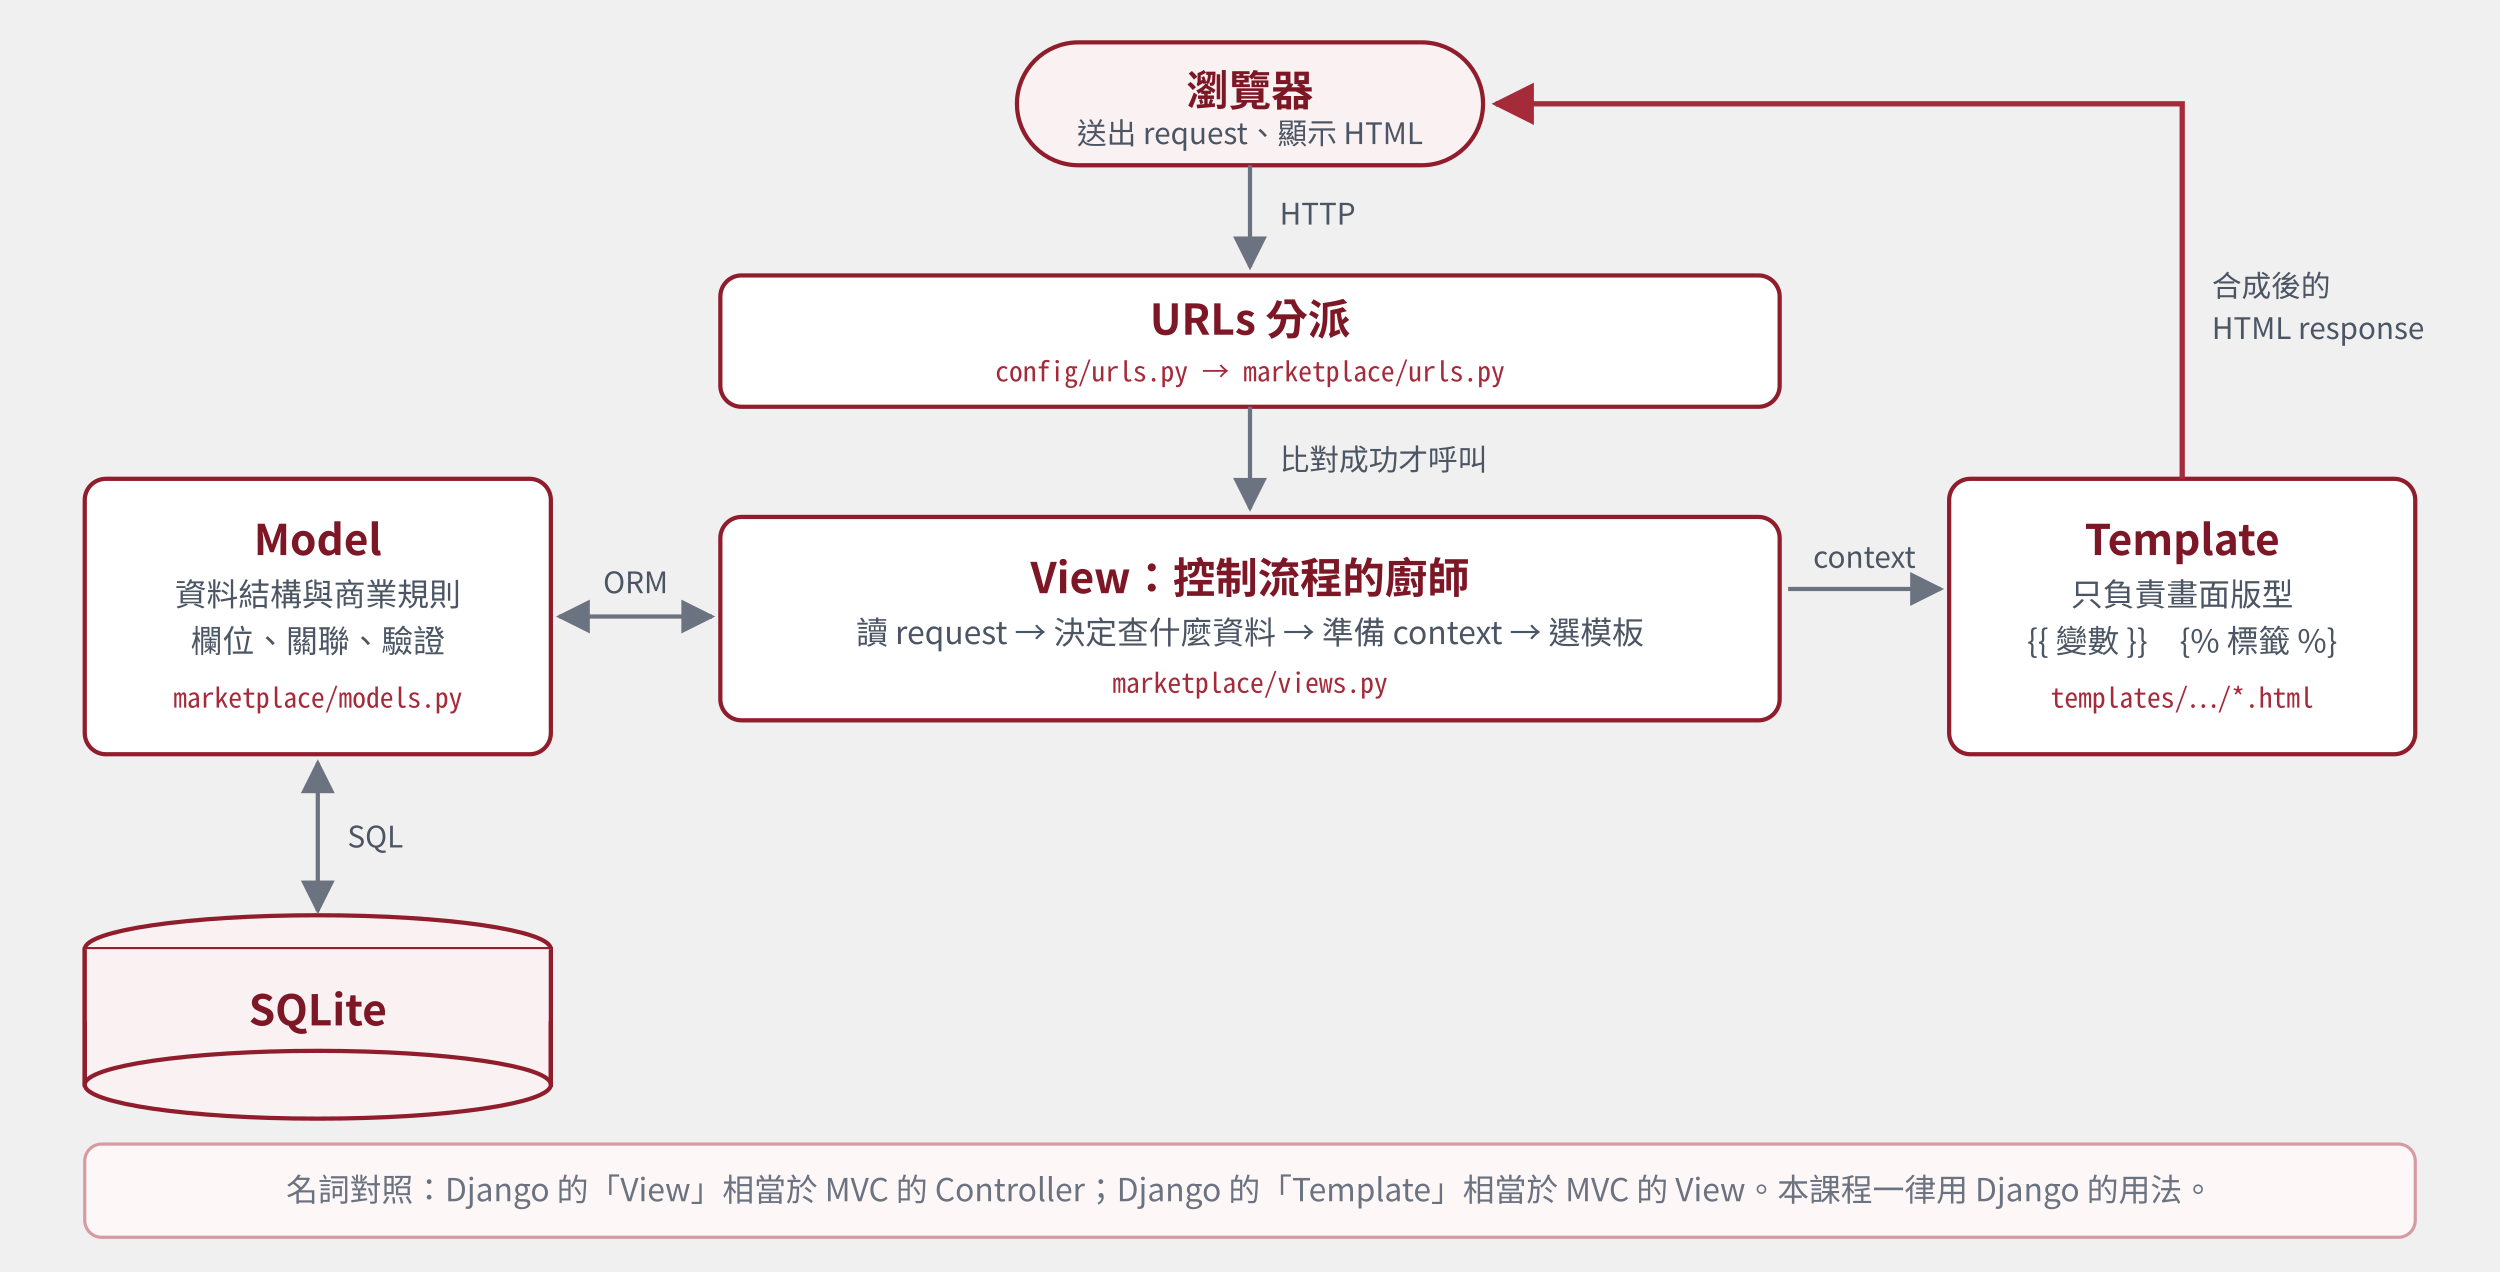
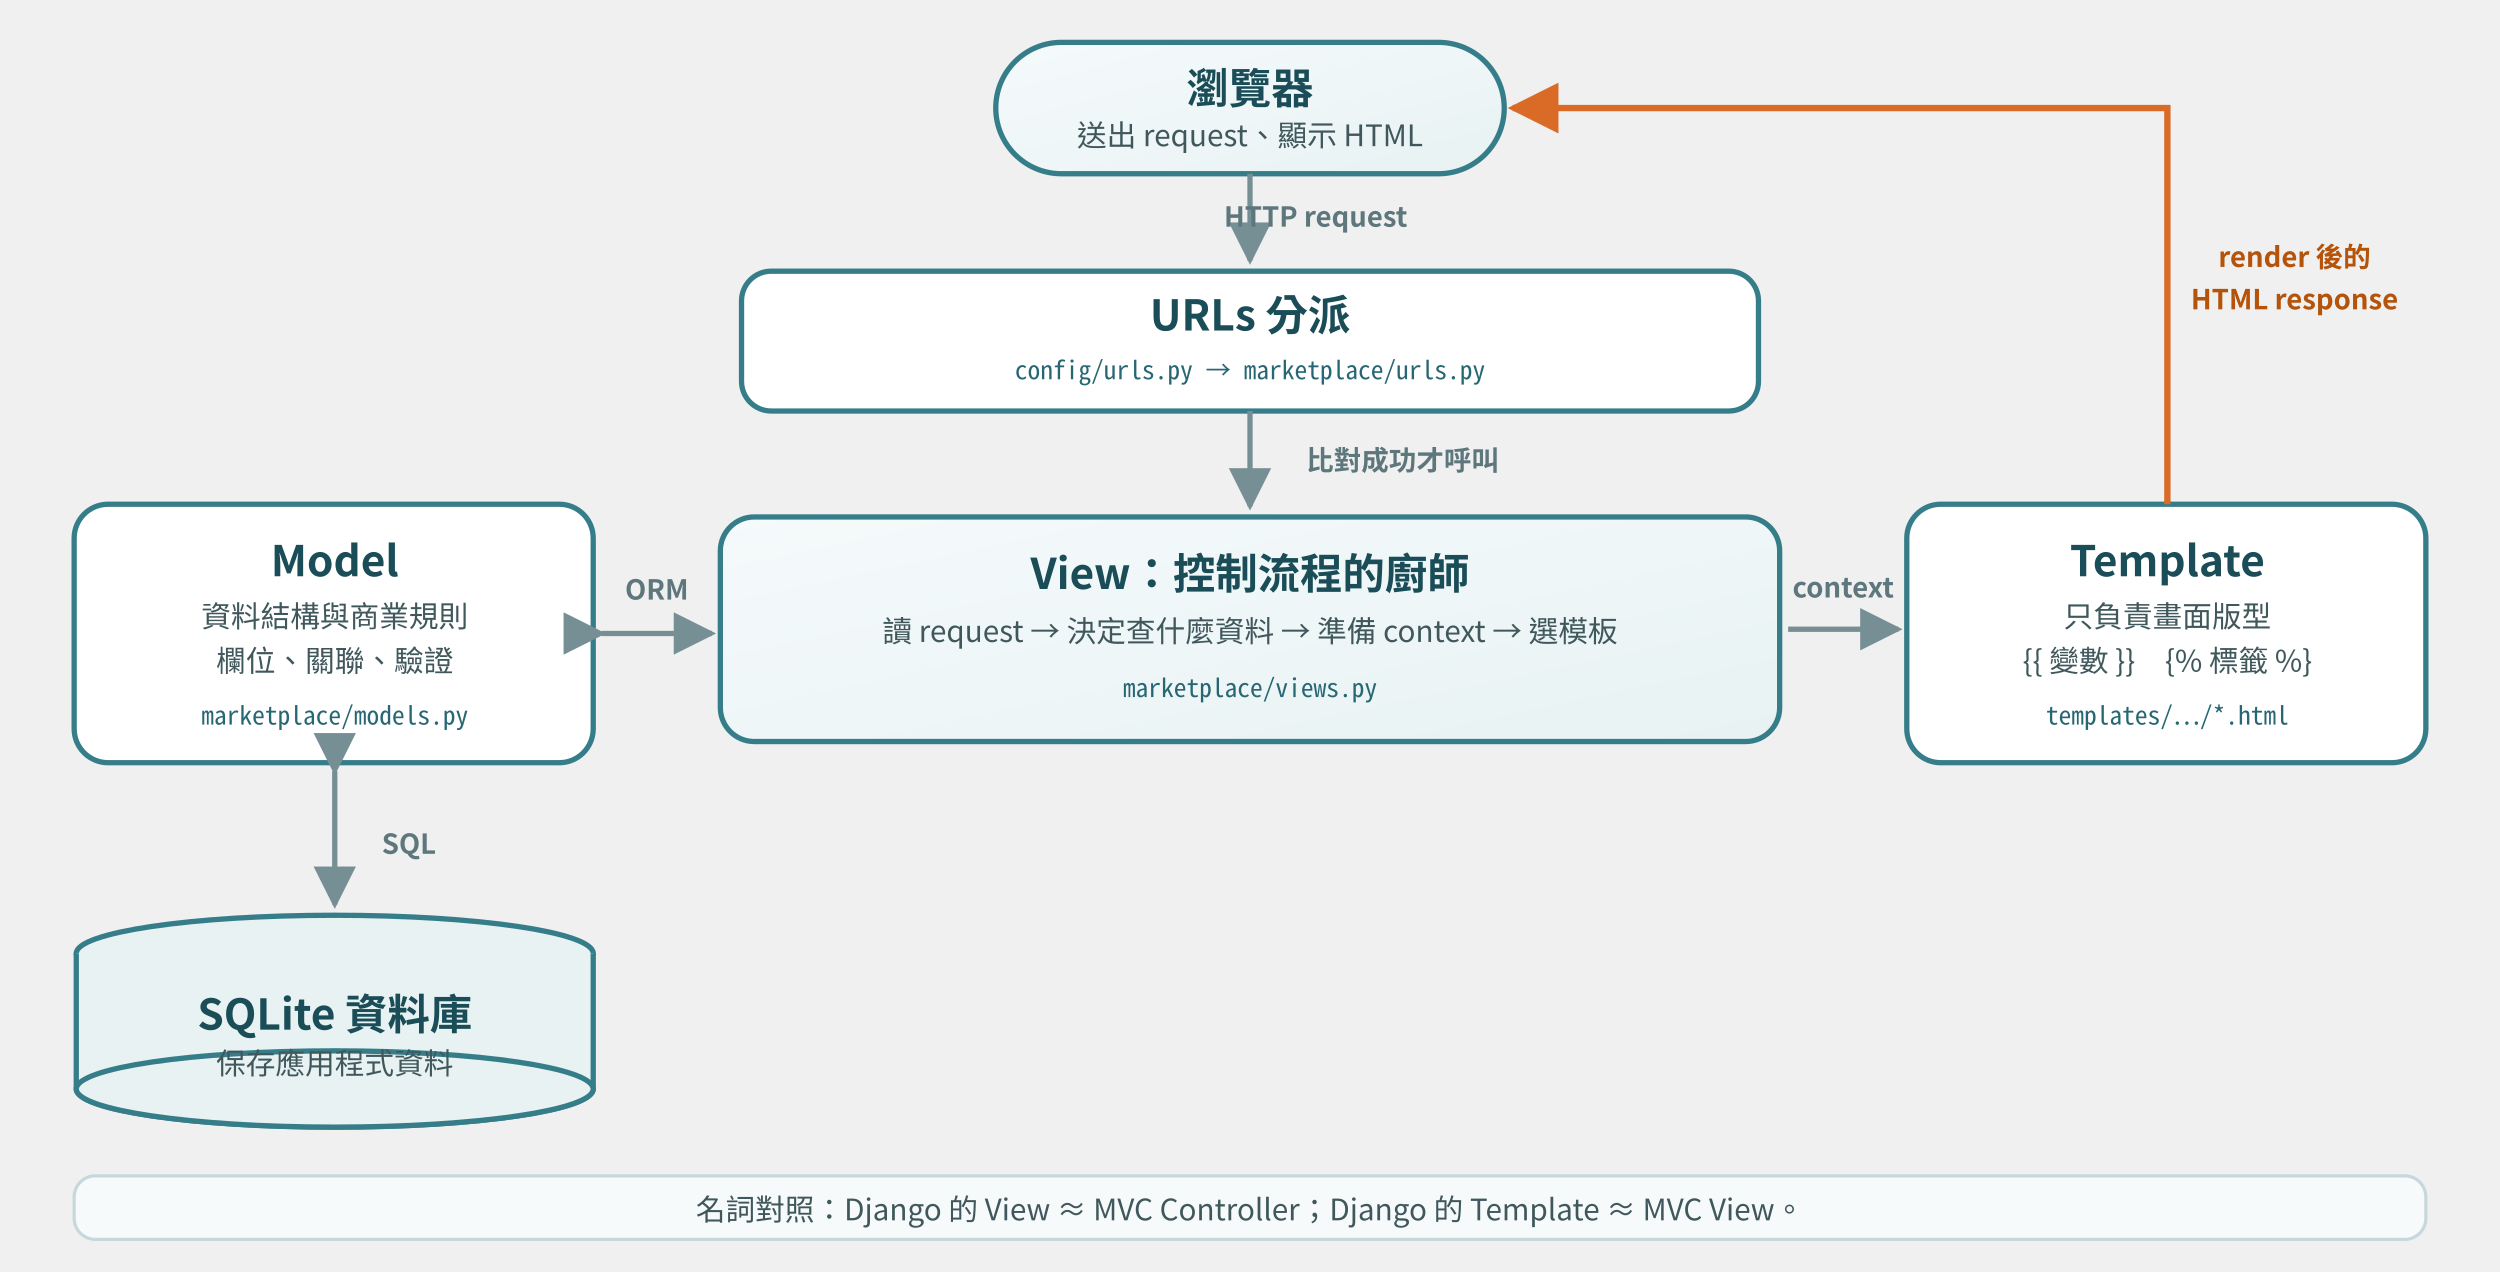
- <svg xmlns="http://www.w3.org/2000/svg" viewBox="0 0 1180 600" font-family="'Noto Sans CJK TC','Noto Sans TC','WenQuanYi Zen Hei','PingFang TC','Microsoft JhengHei',sans-serif">
+ <svg xmlns="http://www.w3.org/2000/svg" viewBox="0 0 1180 600" role="img" aria-labelledby="title desc" font-family="'Noto Sans CJK TC','Noto Sans TC','WenQuanYi Zen Hei','PingFang TC','Microsoft JhengHei',sans-serif">
  <defs>
-     <marker id="arr" viewBox="0 0 10 10" refX="9" refY="5" markerWidth="8" markerHeight="8" orient="auto-start-reverse">
-       <path d="M0,0 L10,5 L0,10 z" fill="#6b7280" />
+     <linearGradient id="softFill" x1="0" x2="1" y1="0" y2="1">
+       <stop offset="0" stop-color="#f5fafb" />
+       <stop offset="1" stop-color="#e8f2f3" />
+     </linearGradient>
+     <marker id="arrow" viewBox="0 0 10 10" refX="9" refY="5" markerWidth="8" markerHeight="8" orient="auto">
+       <path d="M0 0 L10 5 L0 10 z" fill="#768f94" />
    </marker>
-     <marker id="arrR" viewBox="0 0 10 10" refX="9" refY="5" markerWidth="8" markerHeight="8" orient="auto-start-reverse">
-       <path d="M0,0 L10,5 L0,10 z" fill="#a52a3a" />
+     <marker id="return-arrow" viewBox="0 0 10 10" refX="9" refY="5" markerWidth="8" markerHeight="8" orient="auto">
+       <path d="M0 0 L10 5 L0 10 z" fill="#d96b27" />
    </marker>
  </defs>
  <style>
-     .box { fill: #ffffff; stroke: #8f1d2c; stroke-width: 2; }
-     .tint { fill: #faf1f2; }
-     .title { font-size: 20px; font-weight: bold; fill: #7d1726; }
-     .role { font-size: 15px; fill: #4b5563; }
-     .file { font-family: 'Noto Sans Mono CJK TC', 'SF Mono', Consolas, 'WenQuanYi Zen Hei Mono', 'Courier New', monospace; font-size: 13px; fill: #a52a3a; }
-     .lbl { font-size: 14px; fill: #4b5563; }
-     .flow { stroke: #6b7280; stroke-width: 2; fill: none; marker-end: url(#arr); }
-     .flow2 { stroke: #6b7280; stroke-width: 2; fill: none; marker-end: url(#arr); marker-start: url(#arr); }
-     .flowR { stroke: #a52a3a; stroke-width: 2.5; fill: none; marker-end: url(#arrR); }
-     .note { font-size: 15px; fill: #6b7280; }
+     .node { fill: #fff; stroke: #367d8a; stroke-width: 2.5; } .soft { fill: url(#softFill); }
+     .title { fill: #1a4d57; font-size: 20px; font-weight: 700; text-anchor: middle; } .body { fill: #40585c; font-size: 14px; text-anchor: middle; }
+     .file { fill: #276774; font-family: 'Noto Sans Mono CJK TC','SF Mono',Consolas,monospace; font-size: 12px; text-anchor: middle; }
+     .label { fill: #5d777c; font-size: 13px; font-weight: 600; text-anchor: middle; } .flow { fill: none; stroke: #768f94; stroke-width: 2.5; marker-end: url(#arrow); }
+     .bidirectional { fill: none; stroke: #768f94; stroke-width: 2.5; marker-start: url(#arrow); marker-end: url(#arrow); } .response { fill: none; stroke: #d96b27; stroke-width: 3; marker-end: url(#return-arrow); }
+     .orange { fill: #b45309; } .note { fill: #40585c; font-size: 14px; text-anchor: middle; }
  </style>
-   <rect class="box tint" x="480" y="20" width="220" height="58" rx="29" />
-   <text class="title" x="590" y="50" text-anchor="middle" font-size="18">瀏覽器</text>
-   <text class="lbl" x="590" y="68" text-anchor="middle" font-size="12">送出 request、顯示 HTML</text>
-   <line class="flow" x1="590" y1="78" x2="590" y2="126" />
-   <text class="lbl" x="604" y="106">HTTP</text>
-   <rect class="box" x="340" y="130" width="500" height="62" rx="10" />
-   <text class="title" x="590" y="158" text-anchor="middle" font-size="17">URLs 分派</text>
-   <text class="file" x="590" y="180" text-anchor="middle">config/urls.py → marketplace/urls.py</text>
-   <line class="flow" x1="590" y1="192" x2="590" y2="240" />
-   <text class="lbl" x="604" y="222">比對成功才呼叫</text>
-   <rect class="box" x="340" y="244" width="500" height="96" rx="10" />
-   <text class="title" x="590" y="280" text-anchor="middle">View：控制流程的廚師</text>
-   <text class="role" x="590" y="304" text-anchor="middle">讀 request → 決定查什麼資料 → 準備 context → 選模板</text>
-   <text class="file" x="590" y="327" text-anchor="middle">marketplace/views.py</text>
-   <rect class="box" x="40" y="226" width="220" height="130" rx="10" />
-   <text class="title" x="150" y="262" text-anchor="middle" font-size="18">Model</text>
-   <text class="role" x="150" y="286" text-anchor="middle">資料結構與商業規則</text>
-   <text class="role" x="150" y="308" text-anchor="middle">欄位、關聯、驗證</text>
-   <text class="file" x="150" y="334" text-anchor="middle">marketplace/models.py</text>
-   <line class="flow2" x1="264" y1="291" x2="336" y2="291" />
-   <text class="lbl" x="300" y="280" text-anchor="middle">ORM</text>
-   <ellipse cx="150" cy="448" rx="110" ry="16" fill="#faf1f2" stroke="#8f1d2c" stroke-width="2" />
-   <rect x="40" y="448" width="220" height="64" fill="#faf1f2" stroke="#8f1d2c" stroke-width="2" />
-   <rect x="40" y="448" width="220" height="34" fill="#faf1f2" />
-   <ellipse cx="150" cy="512" rx="110" ry="16" fill="#faf1f2" stroke="#8f1d2c" stroke-width="2" />
-   <line x1="40" y1="448" x2="40" y2="512" stroke="#8f1d2c" stroke-width="2" />
-   <line x1="260" y1="448" x2="260" y2="512" stroke="#8f1d2c" stroke-width="2" />
-   <text class="title" x="150" y="484" text-anchor="middle" font-size="16">SQLite</text>
-   <line class="flow2" x1="150" y1="360" x2="150" y2="430" />
-   <text class="lbl" x="164" y="400">SQL</text>
-   <rect class="box" x="920" y="226" width="220" height="130" rx="10" />
-   <text class="title" x="1030" y="262" text-anchor="middle" font-size="18">Template</text>
-   <text class="role" x="1030" y="286" text-anchor="middle">只負責畫面版型</text>
-   <text class="role" x="1030" y="308" text-anchor="middle">{{ 變數 }}　{% 標籤 %}</text>
-   <text class="file" x="1030" y="334" text-anchor="middle">templates/…/*.html</text>
-   <line class="flow" x1="844" y1="278" x2="916" y2="278" />
-   <text class="lbl" x="880" y="268" text-anchor="middle">context</text>
-   <path class="flowR" d="M 1030 226 V 49 H 706" />
-   <text class="lbl" x="1044" y="140" fill="#a52a3a">合成後的</text>
-   <text class="lbl" x="1044" y="160" fill="#a52a3a">HTML response</text>
-   <rect x="40" y="540" width="1100" height="44" rx="8" fill="#fdf7f8" stroke="#d69aa3" stroke-width="1.5" />
-   <text class="note" x="590" y="567" text-anchor="middle">名詞對照：Django 的「View」相當於 MVC 的 Controller；Django 的「Template」相當於 MVC 的 View。本課程一律用 Django 的用法。</text>
+   <rect class="node soft" x="470" y="20" width="240" height="62" rx="31" />
+   <text class="title" x="590" y="49">瀏覽器</text>
+   <text class="body" x="590" y="69">送出 request、顯示 HTML</text>
+   <path class="flow" d="M590 82 V123" />
+   <text class="label" x="621" y="107">HTTP request</text>
+   <rect class="node" x="350" y="128" width="480" height="66" rx="14" />
+   <text class="title" x="590" y="156">URLs 分派</text>
+   <text class="file" x="590" y="179">config/urls.py  →  marketplace/urls.py</text>
+   <path class="flow" d="M590 194 V239" />
+   <text class="label" x="662" y="222">比對成功才呼叫</text>
+   <rect class="node soft" x="340" y="244" width="500" height="106" rx="16" />
+   <text class="title" x="590" y="278">View：控制流程的廚師</text>
+   <text class="body" x="590" y="303">讀 request → 決定查什麼資料 → 準備 context → 選模板</text>
+   <text class="file" x="590" y="329">marketplace/views.py</text>
+   <rect class="node" x="35" y="238" width="245" height="122" rx="16" />
+   <text class="title" x="158" y="272">Model</text>
+   <text class="body" x="158" y="296">資料結構與商業規則</text>
+   <text class="body" x="158" y="317">欄位、關聯、驗證</text>
+   <text class="file" x="158" y="342">marketplace/models.py</text>
+   <path class="bidirectional" d="M284 299 H336" />
+   <text class="label" x="310" y="283">ORM</text>
+   <ellipse cx="158" cy="450" rx="122" ry="18" fill="#e8f2f3" stroke="#367d8a" stroke-width="2.5" />
+   <path d="M36 450 V514 C36 524 91 532 158 532 C225 532 280 524 280 514 V450" fill="#e8f2f3" stroke="#367d8a" stroke-width="2.5" />
+   <ellipse cx="158" cy="514" rx="122" ry="18" fill="#e8f2f3" stroke="#367d8a" stroke-width="2.5" />
+   <text class="title" x="158" y="486">SQLite 資料庫</text>
+   <text class="body" x="158" y="507">保存應用程式資料</text>
+   <path class="bidirectional" d="M158 364 V427" />
+   <text class="label" x="193" y="403">SQL</text>
+   <rect class="node" x="900" y="238" width="245" height="122" rx="16" />
+   <text class="title" x="1023" y="272">Template</text>
+   <text class="body" x="1023" y="296">只負責畫面版型</text>
+   <text class="body" x="1023" y="317">{{ 變數 }}　{% 標籤 %}</text>
+   <text class="file" x="1023" y="342">templates/…/*.html</text>
+   <path class="flow" d="M844 297 H896" />
+   <text class="label" x="870" y="282">context</text>
+   <path class="response" d="M1023 238 V51 H714" />
+   <text class="label orange" x="1083" y="126">render 後的</text>
+   <text class="label orange" x="1083" y="146">HTML response</text>
+   <rect x="35" y="555" width="1110" height="30" rx="10" fill="#f7fafb" stroke="#c6d8dc" stroke-width="1.5" />
+   <text class="note" x="590" y="576">名詞對照：Django 的 View ≈ MVC Controller；Django 的 Template ≈ MVC View。</text>
</svg>
